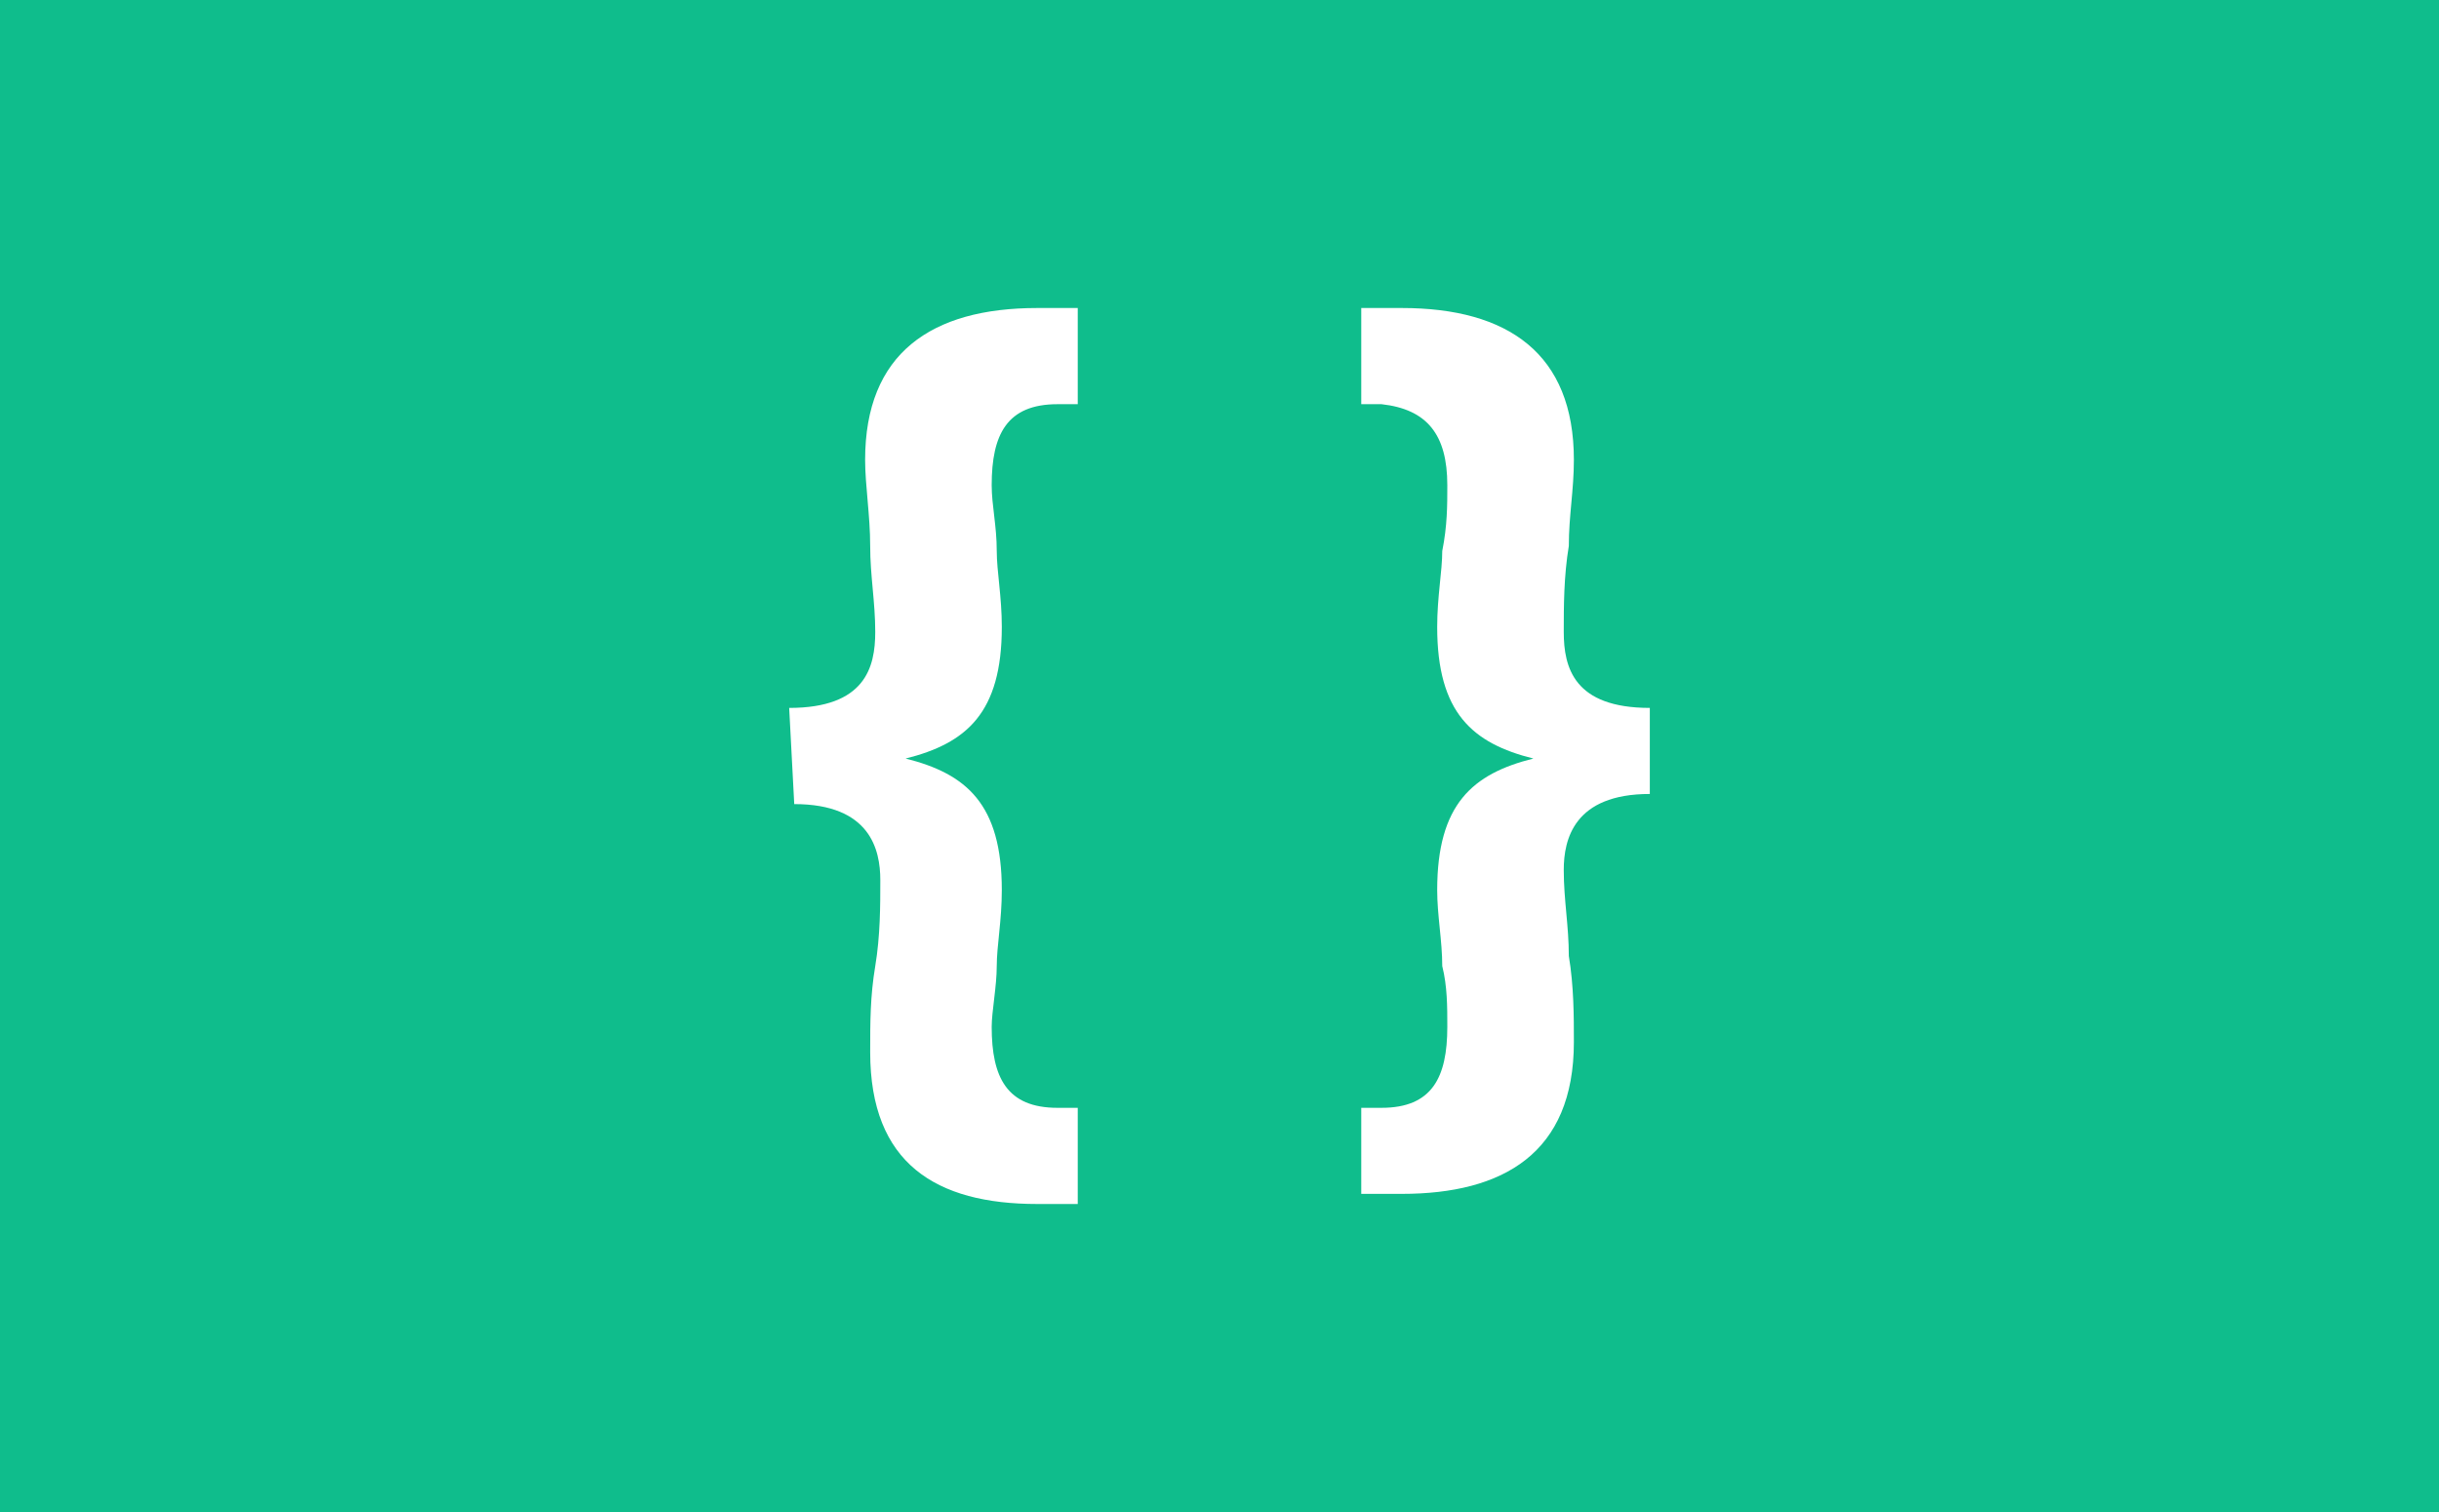
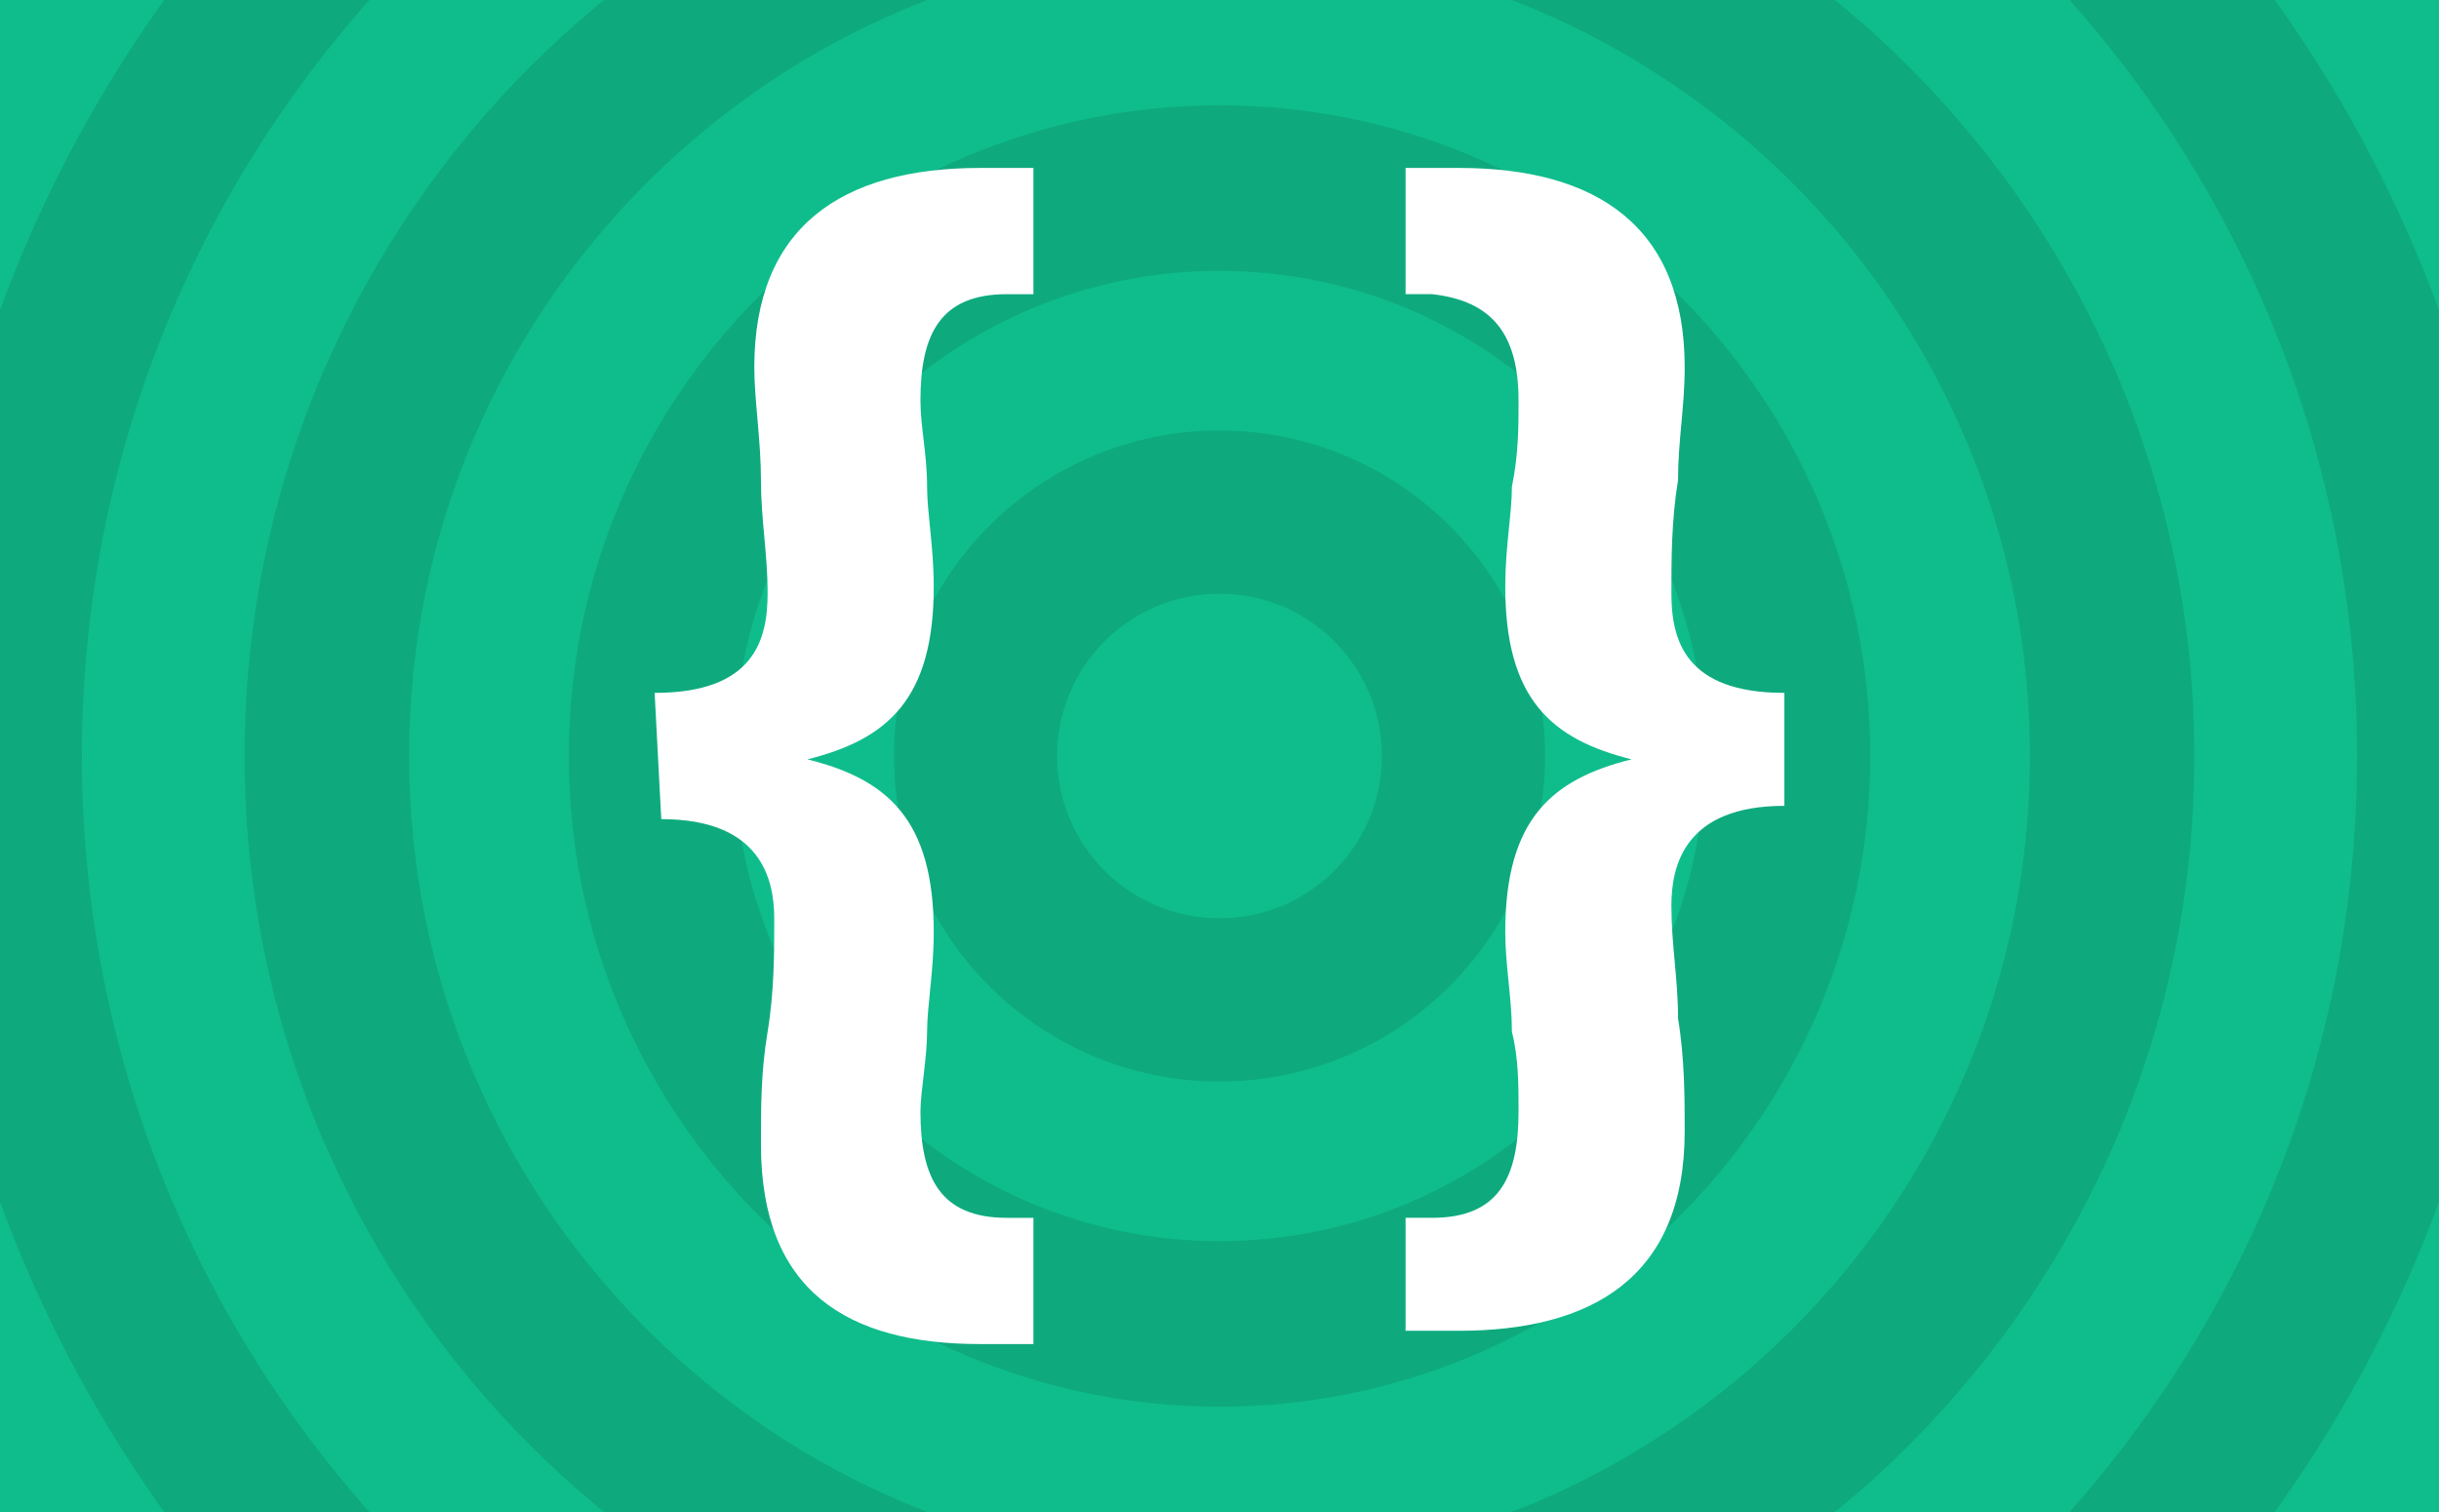
- <svg xmlns="http://www.w3.org/2000/svg" width="600" height="372" version="1.1" viewBox="0 0 600 372">
-   <rect width="600" height="372" fill="#0fbd8c" />
-   <path d="m194.14 174.17c18.681 0 21.172-9.963 21.172-18.682 0-7.473-1.245-13.7-1.245-21.172s-1.245-14.945-1.245-21.172c0-26.154 16.191-37.363 42.345-37.363h9.963v23.663h-4.982c-12.454 0-16.191 7.473-16.191 19.927 0 4.982 1.245 9.963 1.245 16.191 0 4.982 1.245 11.209 1.245 18.682 0 21.172-8.718 28.645-23.663 32.381 14.945 3.736 23.663 11.209 23.663 32.381 0 7.473-1.245 13.7-1.245 18.681 0 4.982-1.245 11.209-1.245 14.945 0 12.454 3.736 19.927 16.191 19.927h4.982v23.663h-9.963c-24.909 0-41.099-9.963-41.099-37.363 0-7.473 0-13.7 1.245-21.172s1.245-14.945 1.245-21.172c0-7.473-2.491-18.682-21.172-18.682zm211.72 21.172c-18.681 0-21.172 11.209-21.172 18.681 0 7.473 1.245 13.7 1.245 21.172 1.245 7.473 1.245 14.945 1.245 21.172 0 27.4-17.436 37.363-42.345 37.363h-9.963v-21.172h4.982c12.454 0 16.191-7.473 16.191-19.927 0-4.982 0-9.963-1.245-14.945 0-6.227-1.245-12.454-1.245-18.681 0-21.172 8.718-28.645 23.663-32.381-14.945-3.736-23.663-11.209-23.663-32.381 0-7.473 1.245-13.7 1.245-18.682 1.245-6.227 1.245-11.209 1.245-16.191 0-12.454-4.982-18.682-16.191-19.927h-4.982v-23.663h9.963c26.154 0 42.345 11.209 42.345 37.363 0 7.473-1.245 13.7-1.245 21.172-1.245 7.473-1.245 14.945-1.245 21.172 0 8.718 2.491 18.682 21.172 18.682z" fill="#fff" stroke-width="12.454" />
+ <svg xmlns="http://www.w3.org/2000/svg" width="600" height="372">
+   <path fill="#0fbd8c" d="M0 0h600v372H0z" />
+   <path fill="#ffd641" d="M-19.344 186C-19.344 9.631 123.631-133.344 300-133.344c176.369 0 319.344 142.975 319.344 319.344 0 176.369-142.975 319.344-319.344 319.344-176.369 0-319.344-142.975-319.344-319.344Z" style="fill:#0eaa7e;fill-opacity:1;fill-rule:nonzero;stroke-linecap:butt;stroke-linejoin:miter;stroke-miterlimit:10;stroke-dasharray:none;stroke-dashoffset:0" />
+   <path fill="#ffc800" d="M20.156 186C20.156 31.446 145.446-93.844 300-93.844c154.554 0 279.844 125.29 279.844 279.844 0 154.554-125.29 279.844-279.844 279.844S20.156 340.554 20.156 186Z" style="fill:#0fbd8c;fill-opacity:1;fill-rule:nonzero;stroke-linecap:butt;stroke-linejoin:miter;stroke-miterlimit:10;stroke-dasharray:none;stroke-dashoffset:0" />
+   <path fill="#ffd641" d="M60.156 186c0-132.462 107.382-239.844 239.844-239.844 132.462 0 239.844 107.382 239.844 239.844 0 132.462-107.382 239.844-239.844 239.844-132.462 0-239.844-107.382-239.844-239.844Z" style="fill:#0eaa7e;fill-opacity:1;fill-rule:nonzero;stroke-linecap:butt;stroke-linejoin:miter;stroke-miterlimit:10;stroke-dasharray:none;stroke-dashoffset:0" />
+   <path fill="#ffc800" d="M100.656 186C100.656 75.905 189.905-13.344 300-13.344c110.095 0 199.344 89.249 199.344 199.344 0 110.095-89.249 199.344-199.344 199.344-110.095 0-199.344-89.249-199.344-199.344z" style="fill:#0fbd8c;fill-opacity:1;fill-rule:nonzero;stroke-linecap:butt;stroke-linejoin:miter;stroke-miterlimit:10;stroke-dasharray:none;stroke-dashoffset:0" />
+   <path fill="#ffd641" d="M139.906 186c0-88.418 71.677-160.094 160.094-160.094S460.094 97.582 460.094 186c0 88.418-71.677 160.094-160.094 160.094-88.418 0-160.094-71.677-160.094-160.094z" style="fill:#0eaa7e;fill-opacity:1;fill-rule:nonzero;stroke-linecap:butt;stroke-linejoin:miter;stroke-miterlimit:10;stroke-dasharray:none;stroke-dashoffset:0" />
+   <path fill="#ffc800" d="M180.656 186c0-65.912 53.432-119.344 119.344-119.344 65.912 0 119.344 53.432 119.344 119.344 0 65.912-53.432 119.344-119.344 119.344s-119.344-53.432-119.344-119.344z" style="fill:#0fbd8c;fill-opacity:1;fill-rule:nonzero;stroke-linecap:butt;stroke-linejoin:miter;stroke-miterlimit:10;stroke-dasharray:none;stroke-dashoffset:0" />
+   <path fill="#ffd641" d="M219.906 186c0-44.235 35.859-80.094 80.094-80.094 44.235 0 80.094 35.859 80.094 80.094 0 44.235-35.859 80.094-80.094 80.094s-80.094-35.859-80.094-80.094z" style="fill:#0eaa7e;fill-opacity:1;fill-rule:nonzero;stroke-linecap:butt;stroke-linejoin:miter;stroke-miterlimit:10;stroke-dasharray:none;stroke-dashoffset:0" />
+   <path fill="#ffc800" d="M260.073 186c0-22.051 17.876-39.927 39.927-39.927 22.051 0 39.927 17.876 39.927 39.927 0 22.051-17.876 39.927-39.927 39.927-22.051 0-39.927-17.876-39.927-39.927z" style="fill:#0fbd8c;fill-opacity:1;fill-rule:nonzero;stroke-linecap:butt;stroke-linejoin:miter;stroke-miterlimit:10;stroke-dasharray:none;stroke-dashoffset:0" />
+   <path fill="#fff" d="M161.04 170.47c24.522 0 27.792-13.079 27.792-24.524 0-9.809-1.635-17.984-1.635-27.792 0-9.808-1.635-19.618-1.635-27.792 0-34.332 21.254-49.046 55.585-49.046h13.079v31.062h-6.539c-16.348 0-21.254 9.809-21.254 26.158 0 6.539 1.635 13.079 1.635 21.254 0 6.539 1.635 14.714 1.635 24.524 0 27.792-11.444 37.602-31.062 42.506 19.618 4.905 31.062 14.714 31.062 42.506 0 9.809-1.635 17.984-1.635 24.522 0 6.539-1.635 14.714-1.635 19.618 0 16.348 4.905 26.158 21.254 26.158h6.539V330.685h-13.079c-32.698 0-53.95-13.079-53.95-49.046 0-9.809 0-17.984 1.635-27.792 1.635-9.808 1.635-19.618 1.635-27.792 0-9.809-3.27-24.523-27.792-24.523zm277.921 27.792c-24.522 0-27.792 14.714-27.792 24.522 0 9.809 1.635 17.984 1.635 27.792 1.635 9.809 1.635 19.618 1.635 27.792 0 35.967-22.888 49.046-55.585 49.046h-13.079v-27.792h6.539c16.348 0 21.254-9.809 21.254-26.158 0-6.539 0-13.079-1.635-19.618 0-8.174-1.635-16.348-1.635-24.522 0-27.792 11.444-37.602 31.062-42.506-19.618-4.905-31.062-14.714-31.062-42.506 0-9.809 1.635-17.984 1.635-24.524 1.635-8.174 1.635-14.714 1.635-21.254 0-16.348-6.539-24.523-21.254-26.158h-6.539V41.315h13.079c34.332 0 55.585 14.714 55.585 49.046 0 9.809-1.635 17.984-1.635 27.792-1.635 9.809-1.635 19.618-1.635 27.792 0 11.444 3.27 24.523 27.792 24.523z" />
</svg>
